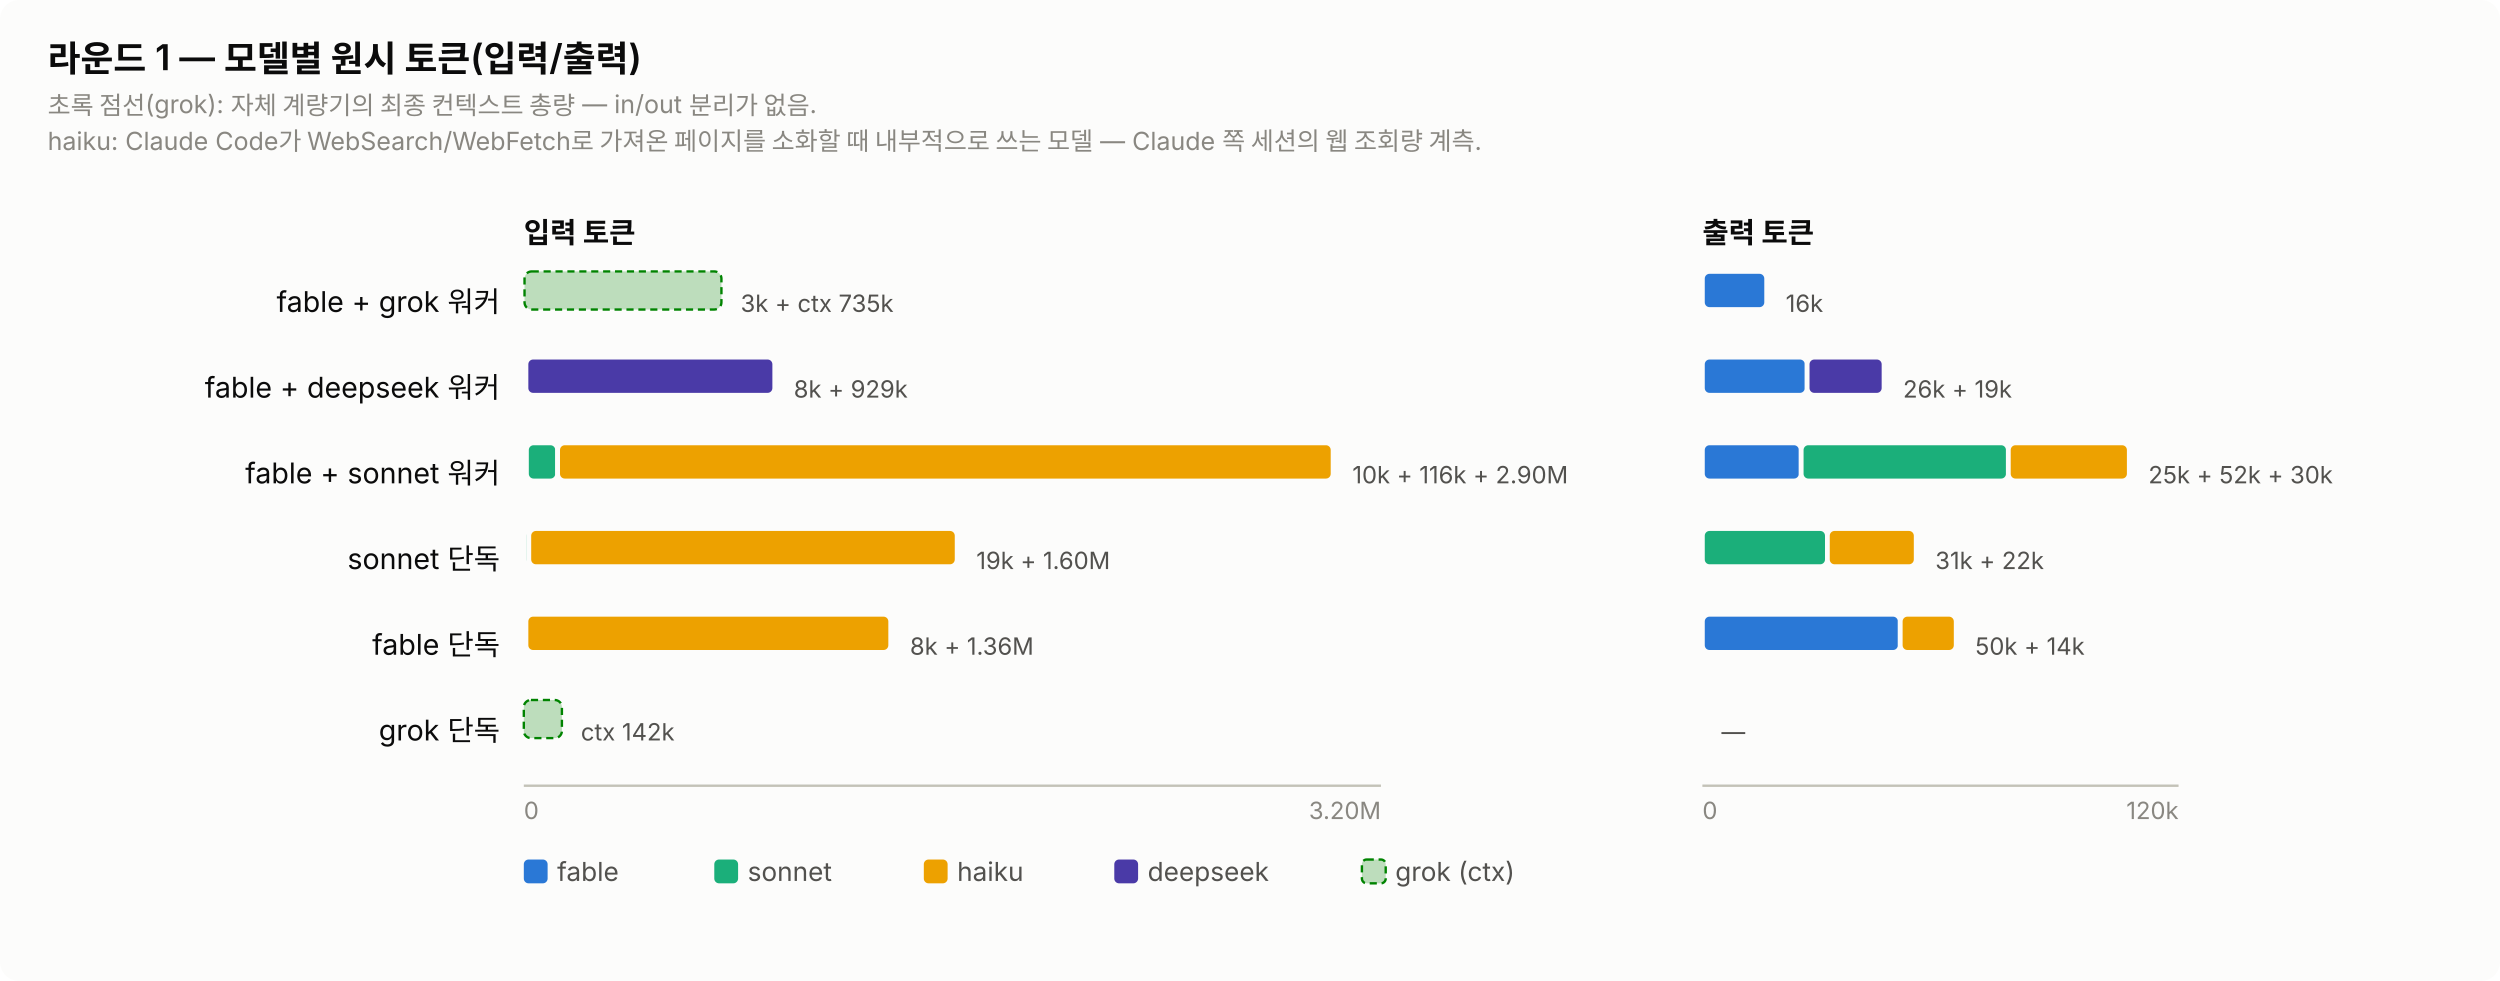
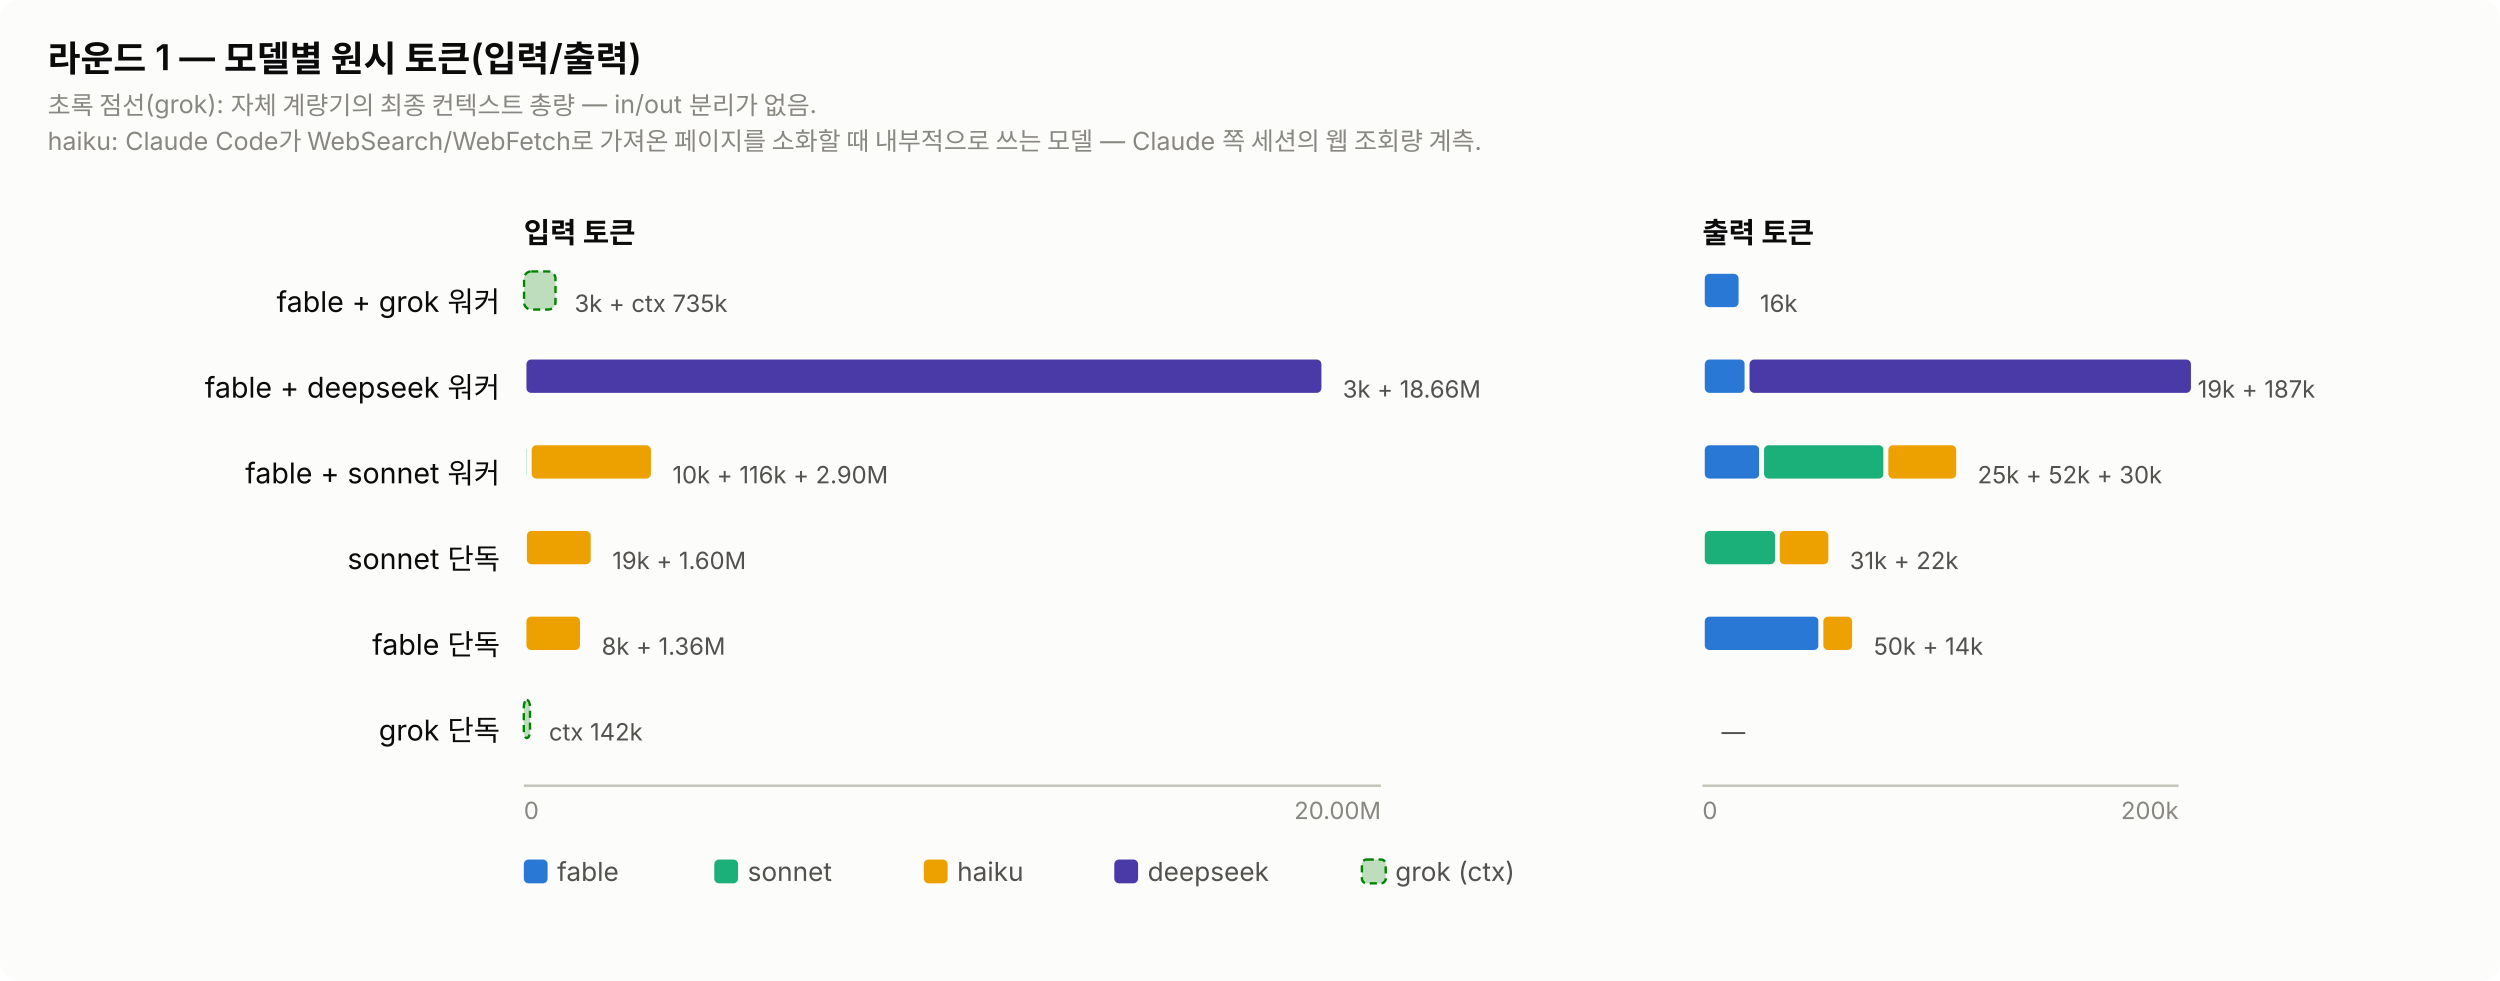
<svg xmlns="http://www.w3.org/2000/svg" viewBox="0 0 1050 412" width="1050" height="412" role="img" aria-label="라운드 1 모델별 원시 토큰">
  <rect width="1050" height="412" rx="8" fill="#fcfcfb" />
  <text x="20" y="30" font-size="15" fill="#0b0b0b" text-anchor="start" font-weight="600" font-family="system-ui,-apple-system,Segoe UI,sans-serif">라운드 1 — 모델별 원시 토큰(입력/출력)</text>
  <text x="20" y="48" font-size="10.5" fill="#898781" text-anchor="start" font-weight="normal" font-family="system-ui,-apple-system,Segoe UI,sans-serif">초록 점선(grok): 자체 계량기의 최종 컨텍스트 총량 — in/out 분리가 없음.</text>
  <text x="20" y="63" font-size="10.5" fill="#898781" text-anchor="start" font-weight="normal" font-family="system-ui,-apple-system,Segoe UI,sans-serif">haiku: Claude Code가 WebSearch/WebFetch로 가져온 페이지를 소화할 때 내부적으로 쓰는 모델 — Claude 쪽 세션의 웹 조회량 계측.</text>
  <text x="220" y="102" font-size="12" fill="#0b0b0b" text-anchor="start" font-weight="600" font-family="system-ui,-apple-system,Segoe UI,sans-serif">입력 토큰</text>
  <text x="210" y="131" font-size="12" fill="#0b0b0b" text-anchor="end" font-weight="normal" font-family="system-ui,-apple-system,Segoe UI,sans-serif">fable + grok 워커</text>
-   <rect x="220.3" y="114" width="82.7" height="16" rx="3" fill="#008300" fill-opacity="0.25" stroke="#008300" stroke-dasharray="3,2" />
-   <text x="311.034" y="131" font-size="10" fill="#52514e" text-anchor="start" font-weight="normal" font-family="system-ui,-apple-system,Segoe UI,sans-serif">3k + ctx 735k</text>
+   <rect x="220.1" y="114" width="13.2" height="16" rx="3" fill="#008300" fill-opacity="0.25" stroke="#008300" stroke-dasharray="3,2" />
+   <text x="241.285" y="131" font-size="10" fill="#52514e" text-anchor="start" font-weight="normal" font-family="system-ui,-apple-system,Segoe UI,sans-serif">3k + ctx 735k</text>
  <text x="210" y="167" font-size="12" fill="#0b0b0b" text-anchor="end" font-weight="normal" font-family="system-ui,-apple-system,Segoe UI,sans-serif">fable + deepseek 워커</text>
-   <rect x="220.0" y="150" width="1.5" height="16" rx="3" fill="#2a78d6" stroke="#fcfcfb" stroke-width="2" />
-   <rect x="220.9" y="150" width="104.5" height="16" rx="3" fill="#4a3aa7" stroke="#fcfcfb" stroke-width="2" />
-   <text x="333.363" y="167" font-size="10" fill="#52514e" text-anchor="start" font-weight="normal" font-family="system-ui,-apple-system,Segoe UI,sans-serif">8k + 929k</text>
+   <rect x="220.1" y="150" width="335.9" height="16" rx="3" fill="#4a3aa7" stroke="#fcfcfb" stroke-width="2" />
+   <text x="563.956" y="167" font-size="10" fill="#52514e" text-anchor="start" font-weight="normal" font-family="system-ui,-apple-system,Segoe UI,sans-serif">3k + 18.66M</text>
  <text x="210" y="203" font-size="12" fill="#0b0b0b" text-anchor="end" font-weight="normal" font-family="system-ui,-apple-system,Segoe UI,sans-serif">fable + sonnet 워커</text>
-   <rect x="220.0" y="186" width="1.5" height="16" rx="3" fill="#2a78d6" stroke="#fcfcfb" stroke-width="2" />
-   <rect x="221.1" y="186" width="13.1" height="16" rx="3" fill="#1baf7a" stroke="#fcfcfb" stroke-width="2" />
-   <rect x="234.2" y="186" width="325.7" height="16" rx="3" fill="#eda100" stroke="#fcfcfb" stroke-width="2" />
-   <text x="567.976" y="203" font-size="10" fill="#52514e" text-anchor="start" font-weight="normal" font-family="system-ui,-apple-system,Segoe UI,sans-serif">10k + 116k + 2.90M</text>
+   <rect x="220.2" y="186" width="2.1" height="16" rx="3" fill="#1baf7a" stroke="#fcfcfb" stroke-width="2" />
+   <rect x="222.3" y="186" width="52.1" height="16" rx="3" fill="#eda100" stroke="#fcfcfb" stroke-width="2" />
+   <text x="282.396" y="203" font-size="10" fill="#52514e" text-anchor="start" font-weight="normal" font-family="system-ui,-apple-system,Segoe UI,sans-serif">10k + 116k + 2.90M</text>
  <text x="210" y="239" font-size="12" fill="#0b0b0b" text-anchor="end" font-weight="normal" font-family="system-ui,-apple-system,Segoe UI,sans-serif">sonnet 단독</text>
-   <rect x="220.0" y="222" width="2.1" height="16" rx="3" fill="#1baf7a" stroke="#fcfcfb" stroke-width="2" />
-   <rect x="222.1" y="222" width="179.9" height="16" rx="3" fill="#eda100" stroke="#fcfcfb" stroke-width="2" />
-   <text x="410.037" y="239" font-size="10" fill="#52514e" text-anchor="start" font-weight="normal" font-family="system-ui,-apple-system,Segoe UI,sans-serif">19k + 1.60M</text>
+   <rect x="220.3" y="222" width="28.8" height="16" rx="3" fill="#eda100" stroke="#fcfcfb" stroke-width="2" />
+   <text x="257.126" y="239" font-size="10" fill="#52514e" text-anchor="start" font-weight="normal" font-family="system-ui,-apple-system,Segoe UI,sans-serif">19k + 1.60M</text>
  <text x="210" y="275" font-size="12" fill="#0b0b0b" text-anchor="end" font-weight="normal" font-family="system-ui,-apple-system,Segoe UI,sans-serif">fable 단독</text>
-   <rect x="220.0" y="258" width="1.5" height="16" rx="3" fill="#2a78d6" stroke="#fcfcfb" stroke-width="2" />
-   <rect x="220.9" y="258" width="153.2" height="16" rx="3" fill="#eda100" stroke="#fcfcfb" stroke-width="2" />
-   <text x="382.16" y="275" font-size="10" fill="#52514e" text-anchor="start" font-weight="normal" font-family="system-ui,-apple-system,Segoe UI,sans-serif">8k + 1.36M</text>
+   <rect x="220.1" y="258" width="24.5" height="16" rx="3" fill="#eda100" stroke="#fcfcfb" stroke-width="2" />
+   <text x="252.666" y="275" font-size="10" fill="#52514e" text-anchor="start" font-weight="normal" font-family="system-ui,-apple-system,Segoe UI,sans-serif">8k + 1.36M</text>
  <text x="210" y="311" font-size="12" fill="#0b0b0b" text-anchor="end" font-weight="normal" font-family="system-ui,-apple-system,Segoe UI,sans-serif">grok 단독</text>
-   <rect x="220.0" y="294" width="16.0" height="16" rx="3" fill="#008300" fill-opacity="0.25" stroke="#008300" stroke-dasharray="3,2" />
-   <text x="243.951" y="311" font-size="10" fill="#52514e" text-anchor="start" font-weight="normal" font-family="system-ui,-apple-system,Segoe UI,sans-serif">ctx 142k</text>
+   <rect x="220.0" y="294" width="2.6" height="16" rx="3" fill="#008300" fill-opacity="0.25" stroke="#008300" stroke-dasharray="3,2" />
+   <text x="230.552" y="311" font-size="10" fill="#52514e" text-anchor="start" font-weight="normal" font-family="system-ui,-apple-system,Segoe UI,sans-serif">ctx 142k</text>
  <line x1="220" y1="330" x2="580" y2="330" stroke="#c3c2b7" />
  <text x="220" y="344" font-size="10" fill="#898781" text-anchor="start" font-weight="normal" font-family="system-ui,-apple-system,Segoe UI,sans-serif">0</text>
-   <text x="580" y="344" font-size="10" fill="#898781" text-anchor="end" font-weight="normal" font-family="system-ui,-apple-system,Segoe UI,sans-serif">3.20M</text>
+   <text x="580" y="344" font-size="10" fill="#898781" text-anchor="end" font-weight="normal" font-family="system-ui,-apple-system,Segoe UI,sans-serif">20.00M</text>
  <text x="715" y="102" font-size="12" fill="#0b0b0b" text-anchor="start" font-weight="600" font-family="system-ui,-apple-system,Segoe UI,sans-serif">출력 토큰</text>
-   <rect x="715.0" y="114" width="27.0" height="16" rx="3" fill="#2a78d6" stroke="#fcfcfb" stroke-width="2" />
-   <text x="749.973" y="131" font-size="10" fill="#52514e" text-anchor="start" font-weight="normal" font-family="system-ui,-apple-system,Segoe UI,sans-serif">16k</text>
-   <rect x="715.0" y="150" width="44.0" height="16" rx="3" fill="#2a78d6" stroke="#fcfcfb" stroke-width="2" />
-   <rect x="759.0" y="150" width="32.3" height="16" rx="3" fill="#4a3aa7" stroke="#fcfcfb" stroke-width="2" />
-   <text x="799.267" y="167" font-size="10" fill="#52514e" text-anchor="start" font-weight="normal" font-family="system-ui,-apple-system,Segoe UI,sans-serif">26k + 19k</text>
-   <rect x="715.0" y="186" width="41.5" height="16" rx="3" fill="#2a78d6" stroke="#fcfcfb" stroke-width="2" />
-   <rect x="756.5" y="186" width="87.0" height="16" rx="3" fill="#1baf7a" stroke="#fcfcfb" stroke-width="2" />
-   <rect x="843.5" y="186" width="50.8" height="16" rx="3" fill="#eda100" stroke="#fcfcfb" stroke-width="2" />
-   <text x="902.307" y="203" font-size="10" fill="#52514e" text-anchor="start" font-weight="normal" font-family="system-ui,-apple-system,Segoe UI,sans-serif">25k + 52k + 30k</text>
-   <rect x="715.0" y="222" width="52.5" height="16" rx="3" fill="#1baf7a" stroke="#fcfcfb" stroke-width="2" />
-   <rect x="767.5" y="222" width="37.3" height="16" rx="3" fill="#eda100" stroke="#fcfcfb" stroke-width="2" />
-   <text x="812.803" y="239" font-size="10" fill="#52514e" text-anchor="start" font-weight="normal" font-family="system-ui,-apple-system,Segoe UI,sans-serif">31k + 22k</text>
-   <rect x="715.0" y="258" width="83.1" height="16" rx="3" fill="#2a78d6" stroke="#fcfcfb" stroke-width="2" />
-   <rect x="798.1" y="258" width="23.5" height="16" rx="3" fill="#eda100" stroke="#fcfcfb" stroke-width="2" />
-   <text x="829.59" y="275" font-size="10" fill="#52514e" text-anchor="start" font-weight="normal" font-family="system-ui,-apple-system,Segoe UI,sans-serif">50k + 14k</text>
+   <rect x="715.0" y="114" width="16.2" height="16" rx="3" fill="#2a78d6" stroke="#fcfcfb" stroke-width="2" />
+   <text x="739.184" y="131" font-size="10" fill="#52514e" text-anchor="start" font-weight="normal" font-family="system-ui,-apple-system,Segoe UI,sans-serif">16k</text>
+   <rect x="715.0" y="150" width="18.8" height="16" rx="3" fill="#2a78d6" stroke="#fcfcfb" stroke-width="2" />
+   <rect x="733.8" y="150" width="187.4" height="16" rx="3" fill="#4a3aa7" stroke="#fcfcfb" stroke-width="2" />
+   <text x="923.0" y="167" font-size="10" fill="#52514e" text-anchor="start" font-weight="normal" font-family="system-ui,-apple-system,Segoe UI,sans-serif">19k + 187k</text>
+   <rect x="715.0" y="186" width="24.9" height="16" rx="3" fill="#2a78d6" stroke="#fcfcfb" stroke-width="2" />
+   <rect x="739.9" y="186" width="52.2" height="16" rx="3" fill="#1baf7a" stroke="#fcfcfb" stroke-width="2" />
+   <rect x="792.1" y="186" width="30.5" height="16" rx="3" fill="#eda100" stroke="#fcfcfb" stroke-width="2" />
+   <text x="830.584" y="203" font-size="10" fill="#52514e" text-anchor="start" font-weight="normal" font-family="system-ui,-apple-system,Segoe UI,sans-serif">25k + 52k + 30k</text>
+   <rect x="715.0" y="222" width="31.5" height="16" rx="3" fill="#1baf7a" stroke="#fcfcfb" stroke-width="2" />
+   <rect x="746.5" y="222" width="22.4" height="16" rx="3" fill="#eda100" stroke="#fcfcfb" stroke-width="2" />
+   <text x="776.882" y="239" font-size="10" fill="#52514e" text-anchor="start" font-weight="normal" font-family="system-ui,-apple-system,Segoe UI,sans-serif">31k + 22k</text>
+   <rect x="715.0" y="258" width="49.8" height="16" rx="3" fill="#2a78d6" stroke="#fcfcfb" stroke-width="2" />
+   <rect x="764.8" y="258" width="14.1" height="16" rx="3" fill="#eda100" stroke="#fcfcfb" stroke-width="2" />
+   <text x="786.954" y="275" font-size="10" fill="#52514e" text-anchor="start" font-weight="normal" font-family="system-ui,-apple-system,Segoe UI,sans-serif">50k + 14k</text>
  <text x="723.0" y="311" font-size="10" fill="#52514e" text-anchor="start" font-weight="normal" font-family="system-ui,-apple-system,Segoe UI,sans-serif">—</text>
  <line x1="715" y1="330" x2="915" y2="330" stroke="#c3c2b7" />
  <text x="715" y="344" font-size="10" fill="#898781" text-anchor="start" font-weight="normal" font-family="system-ui,-apple-system,Segoe UI,sans-serif">0</text>
-   <text x="915" y="344" font-size="10" fill="#898781" text-anchor="end" font-weight="normal" font-family="system-ui,-apple-system,Segoe UI,sans-serif">120k</text>
+   <text x="915" y="344" font-size="10" fill="#898781" text-anchor="end" font-weight="normal" font-family="system-ui,-apple-system,Segoe UI,sans-serif">200k</text>
  <rect x="220" y="361" width="10" height="10" rx="2" fill="#2a78d6" />
  <text x="234" y="370" font-size="11" fill="#52514e" text-anchor="start" font-weight="normal" font-family="system-ui,-apple-system,Segoe UI,sans-serif">fable</text>
  <rect x="300" y="361" width="10" height="10" rx="2" fill="#1baf7a" />
  <text x="314" y="370" font-size="11" fill="#52514e" text-anchor="start" font-weight="normal" font-family="system-ui,-apple-system,Segoe UI,sans-serif">sonnet</text>
  <rect x="388" y="361" width="10" height="10" rx="2" fill="#eda100" />
  <text x="402" y="370" font-size="11" fill="#52514e" text-anchor="start" font-weight="normal" font-family="system-ui,-apple-system,Segoe UI,sans-serif">haiku</text>
  <rect x="468" y="361" width="10" height="10" rx="2" fill="#4a3aa7" />
  <text x="482" y="370" font-size="11" fill="#52514e" text-anchor="start" font-weight="normal" font-family="system-ui,-apple-system,Segoe UI,sans-serif">deepseek</text>
  <rect x="572" y="361" width="10" height="10" rx="2" fill="#008300" fill-opacity="0.25" stroke="#008300" stroke-dasharray="3,2" />
  <text x="586" y="370" font-size="11" fill="#52514e" text-anchor="start" font-weight="normal" font-family="system-ui,-apple-system,Segoe UI,sans-serif">grok (ctx)</text>
</svg>
